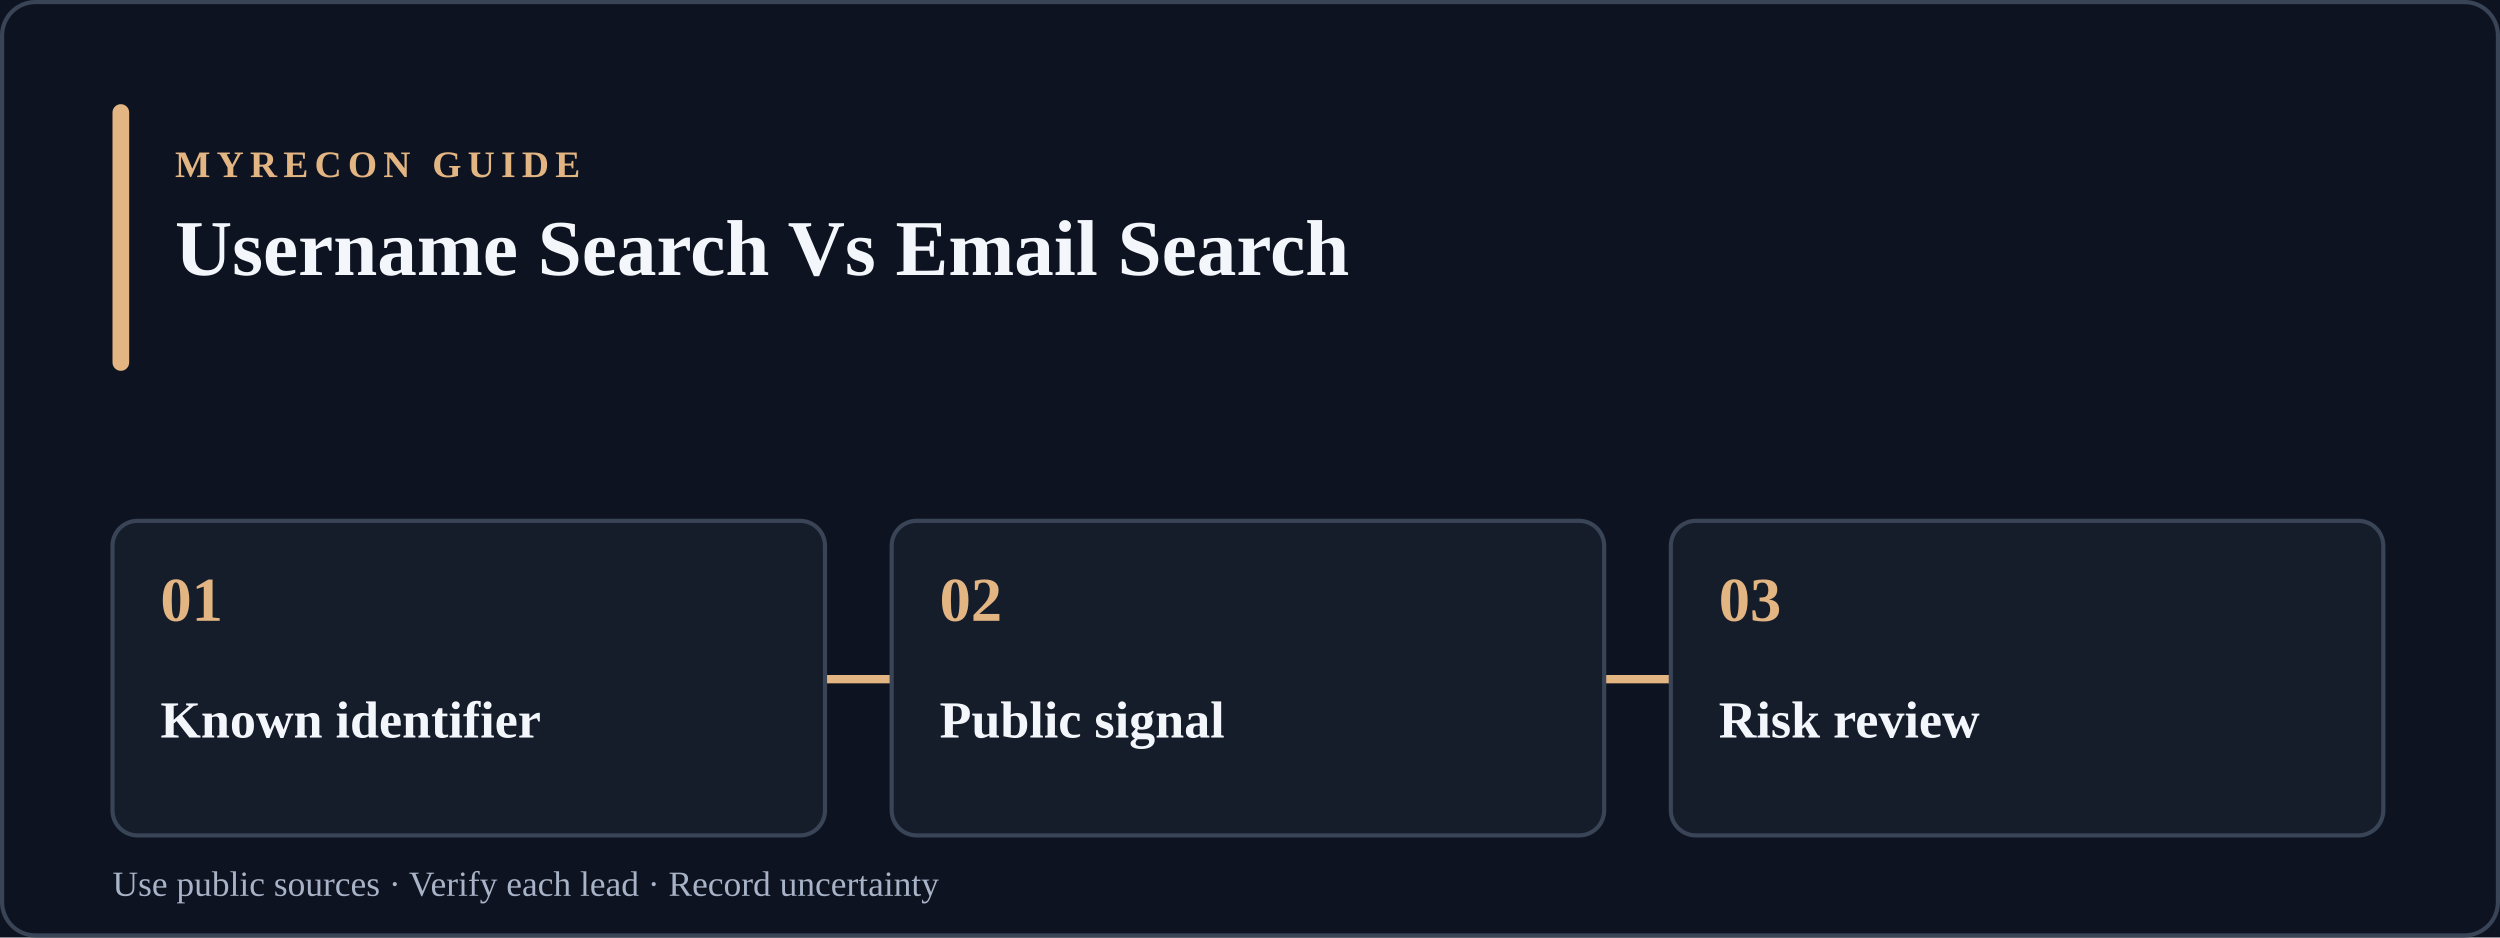
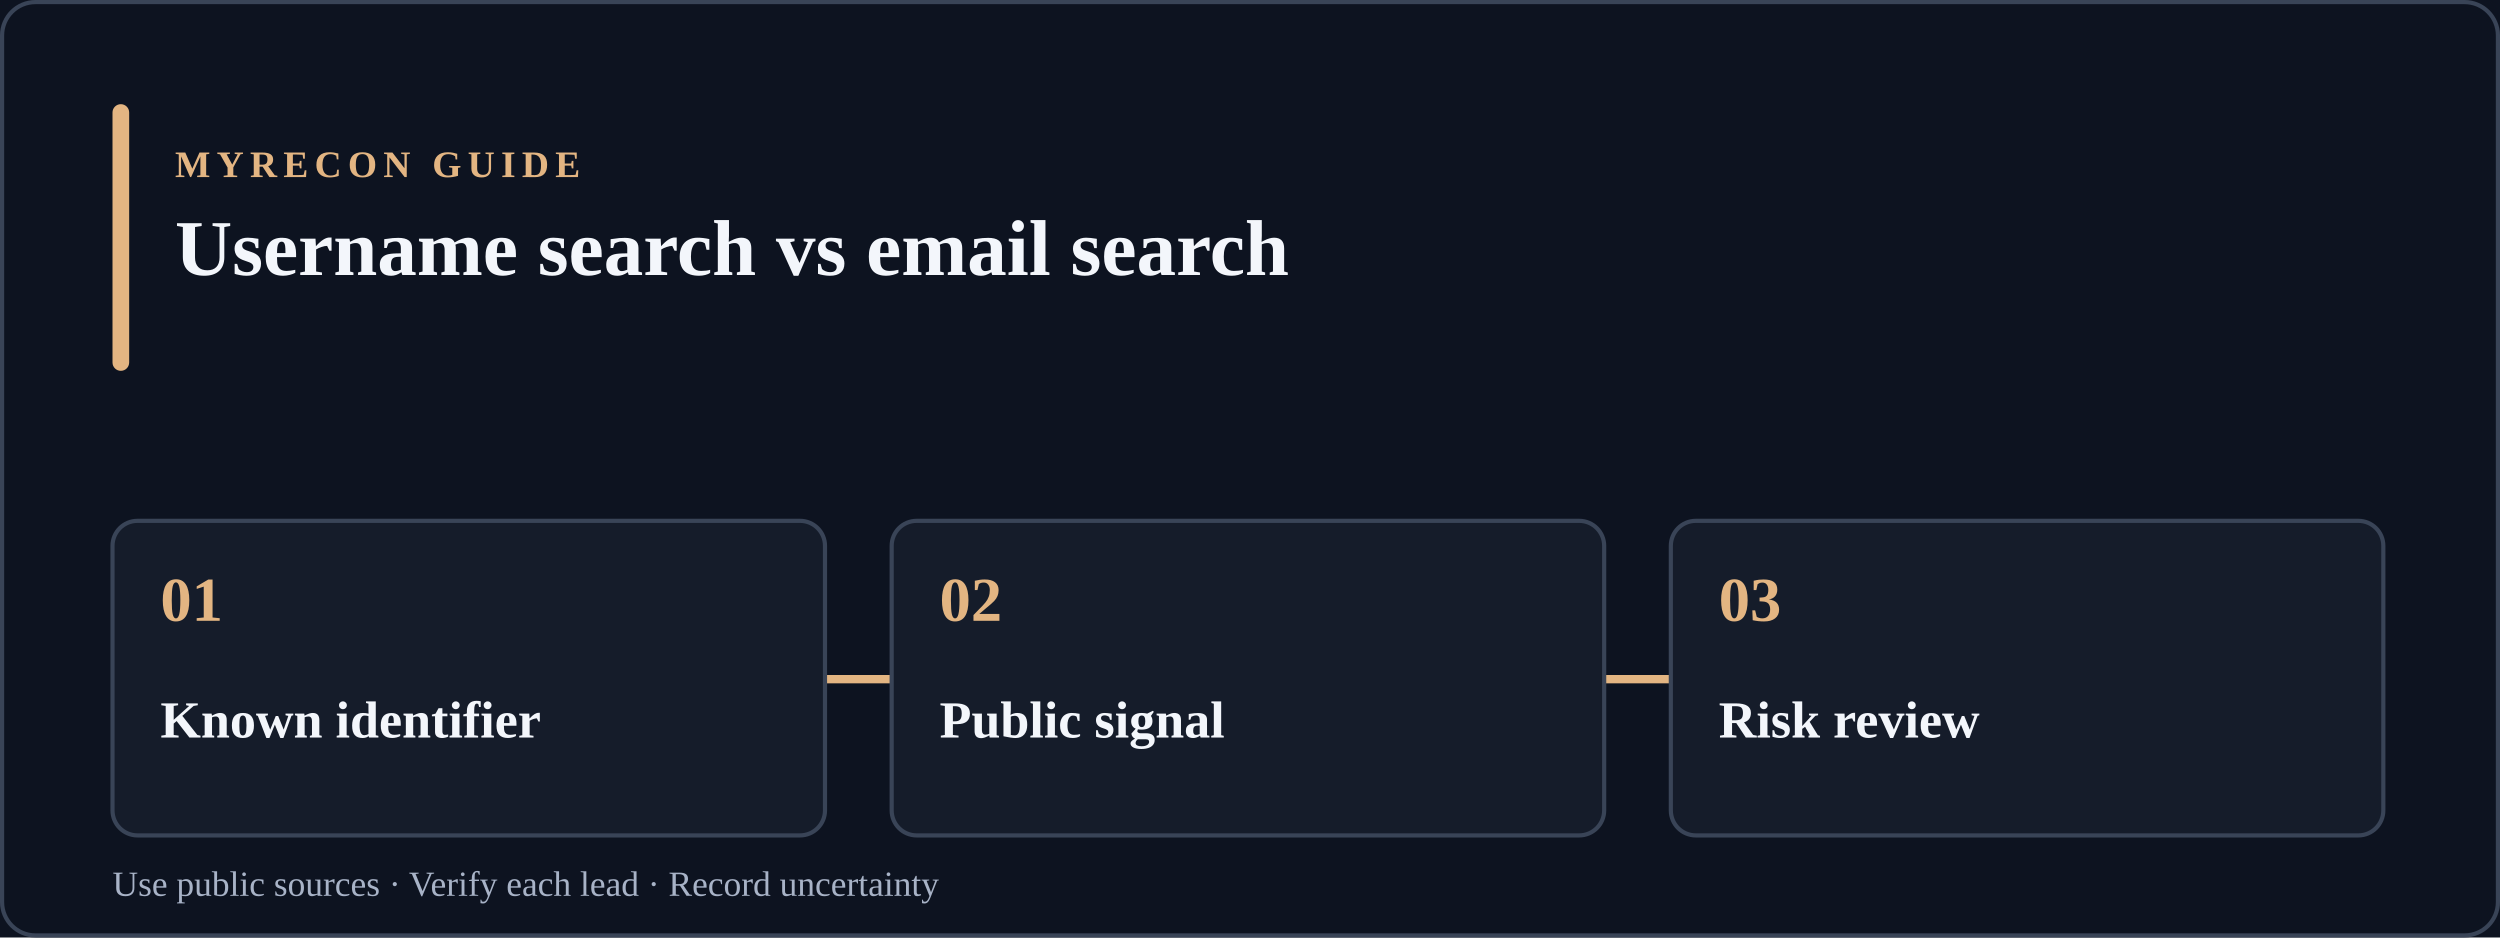
<svg xmlns="http://www.w3.org/2000/svg" width="1200" height="450" viewBox="0 0 1200 450" role="img" aria-labelledby="title desc">
  <rect width="1200" height="450" fill="#0d1320" />
  <rect x="1" y="1" width="1198" height="448" rx="16" fill="none" stroke="#394457" stroke-width="2" />
  <rect x="54" y="50" width="8" height="128" rx="4" fill="#e3b582" />
  <text x="84" y="85" fill="#e3b582" font-size="18" font-weight="700" letter-spacing="3">MYRECON GUIDE</text>
-   <text x="84" y="132" fill="#f3f6fb" font-size="38" font-weight="700">Username Search Vs Email Search</text>
+   <text x="84" y="132" fill="#f3f6fb" font-size="38" font-weight="700">Username search vs email search</text>
  <path d="M396 326h42m332 0h42" stroke="#e3b582" stroke-width="4" stroke-linecap="round" />
  <g>
    <rect x="54" y="250" width="342" height="151" rx="12" fill="#151c2a" stroke="#394457" stroke-width="2" />
    <text x="77" y="298" fill="#e3b582" font-size="30" font-weight="700">01</text>
    <text x="77" y="354" fill="#f3f6fb" font-size="25" font-weight="600">Known identifier</text>
  </g>
  <g>
    <rect x="428" y="250" width="342" height="151" rx="12" fill="#151c2a" stroke="#394457" stroke-width="2" />
    <text x="451" y="298" fill="#e3b582" font-size="30" font-weight="700">02</text>
    <text x="451" y="354" fill="#f3f6fb" font-size="25" font-weight="600">Public signal</text>
  </g>
  <g>
    <rect x="802" y="250" width="342" height="151" rx="12" fill="#151c2a" stroke="#394457" stroke-width="2" />
    <text x="825" y="298" fill="#e3b582" font-size="30" font-weight="700">03</text>
    <text x="825" y="354" fill="#f3f6fb" font-size="25" font-weight="600">Risk review</text>
  </g>
  <text x="54" y="430" fill="#a8b3c7" font-size="17">Use public sources · Verify each lead · Record uncertainty</text>
</svg>
